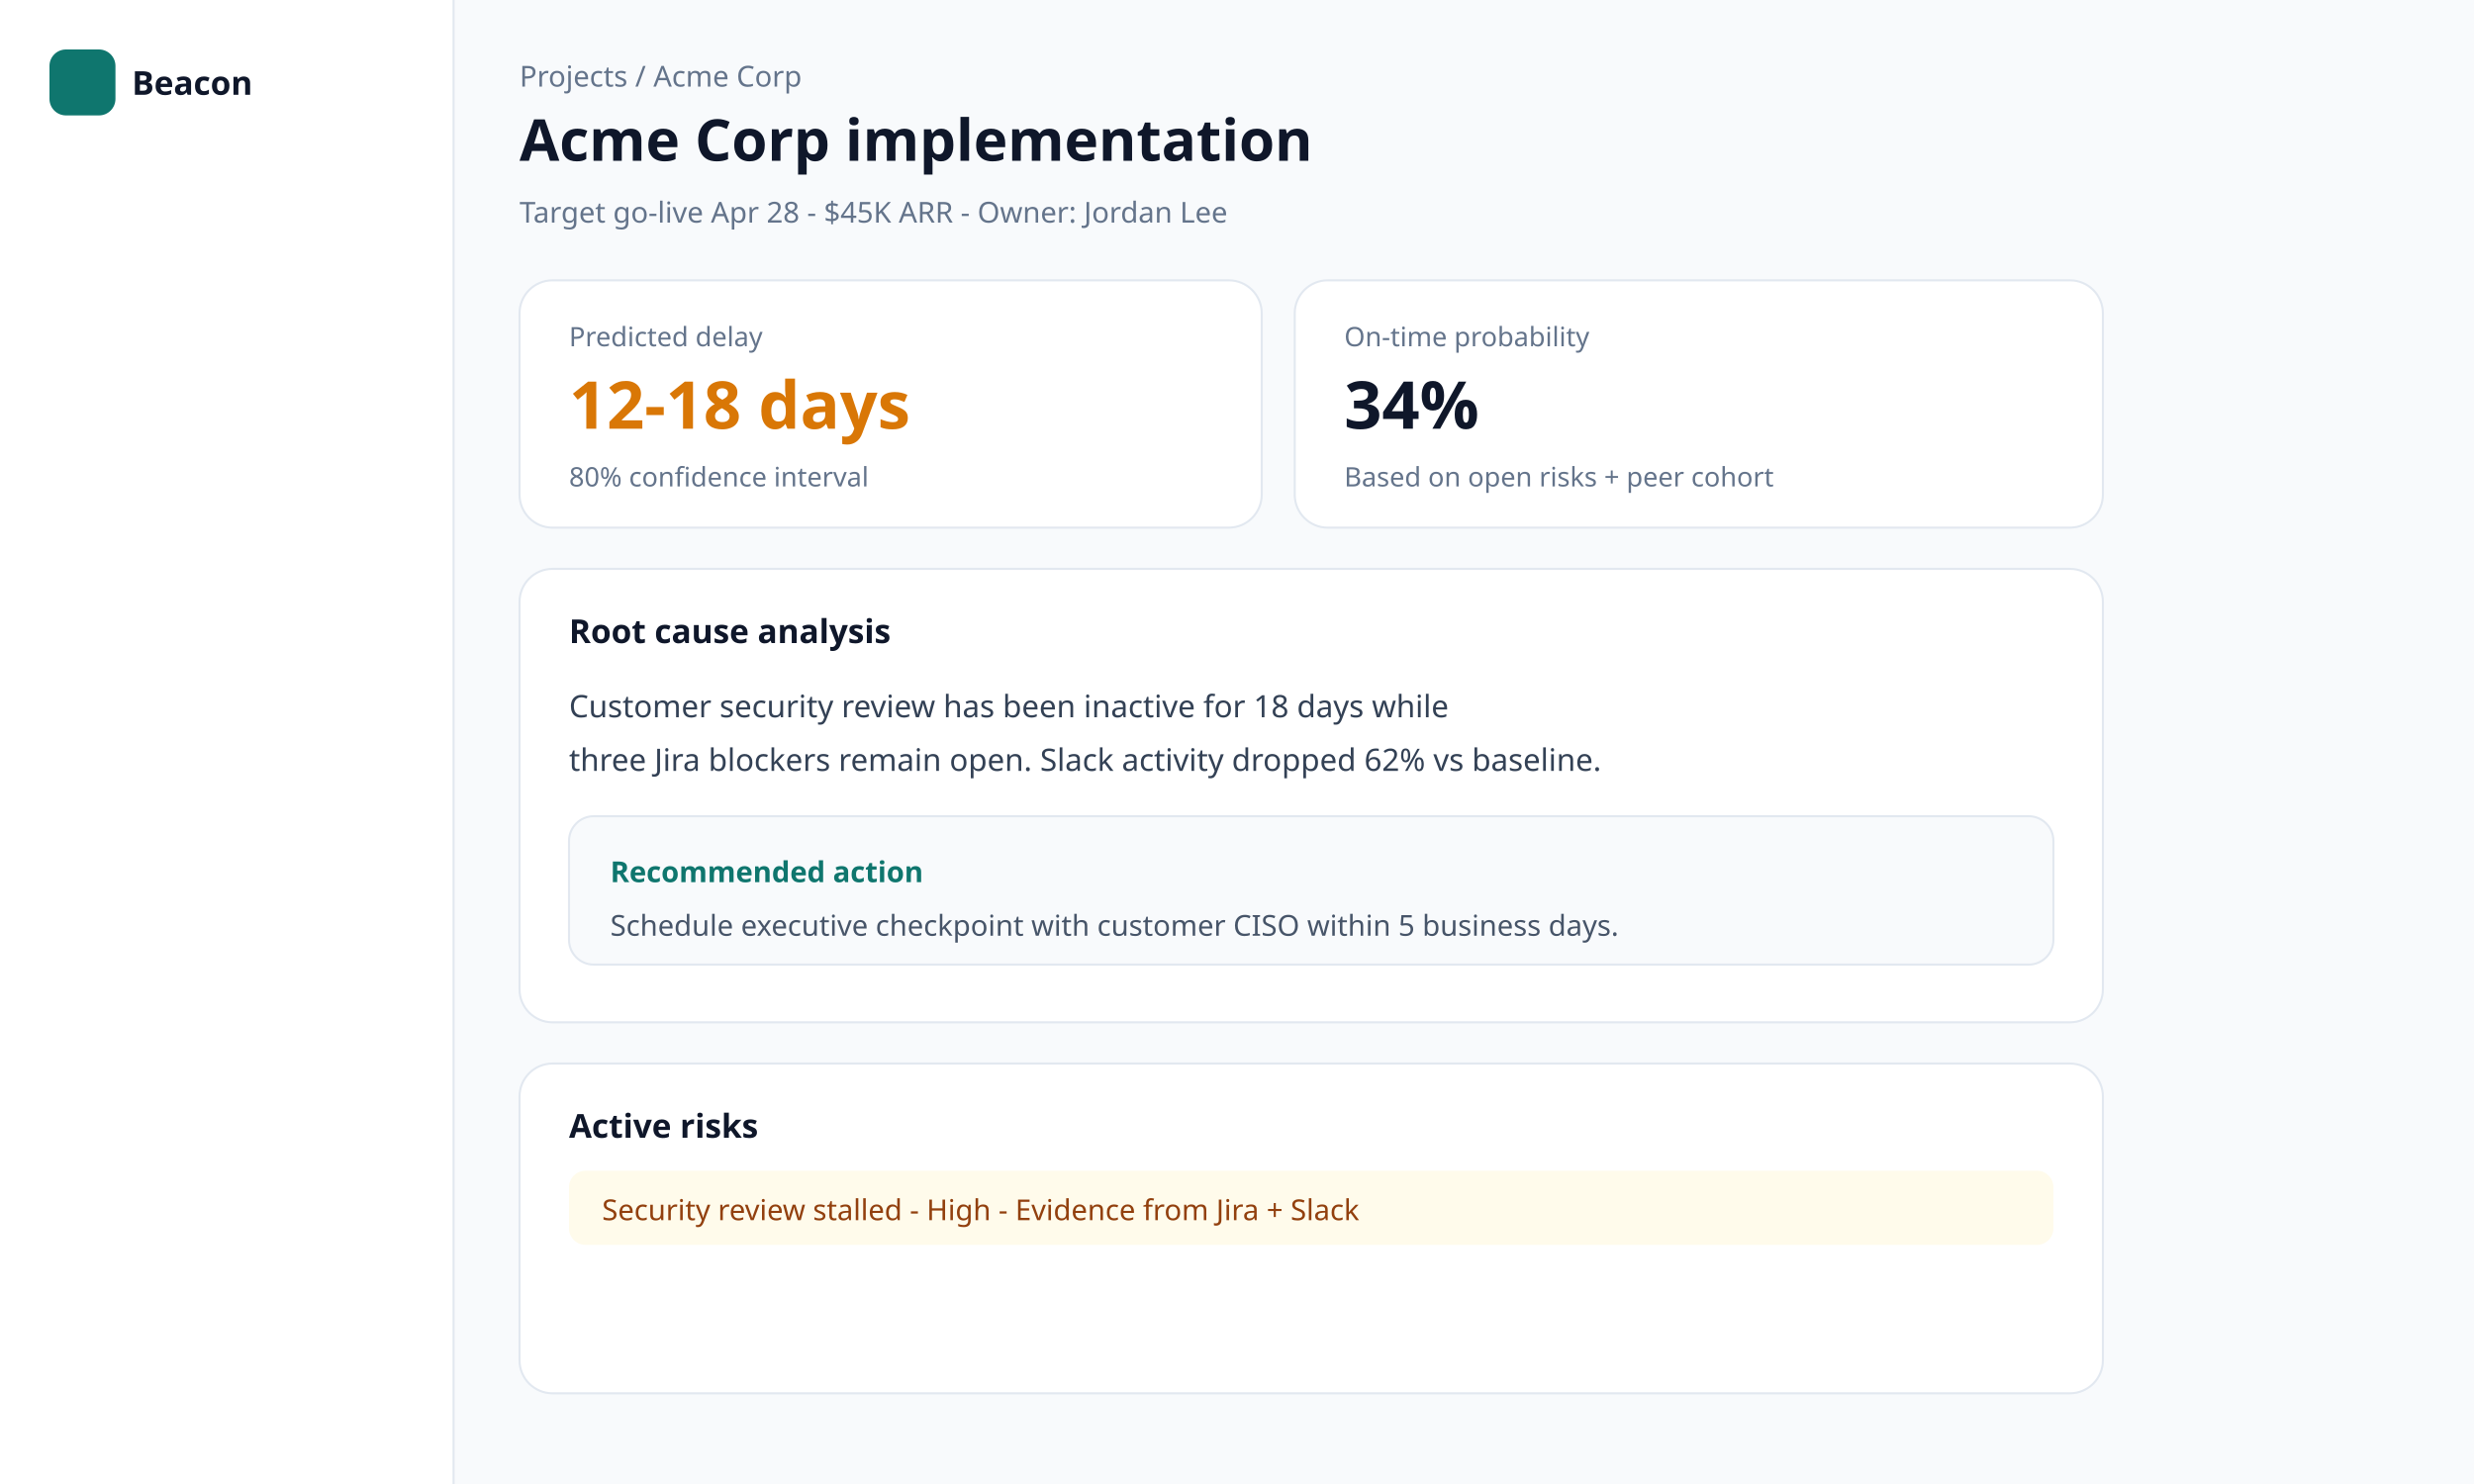
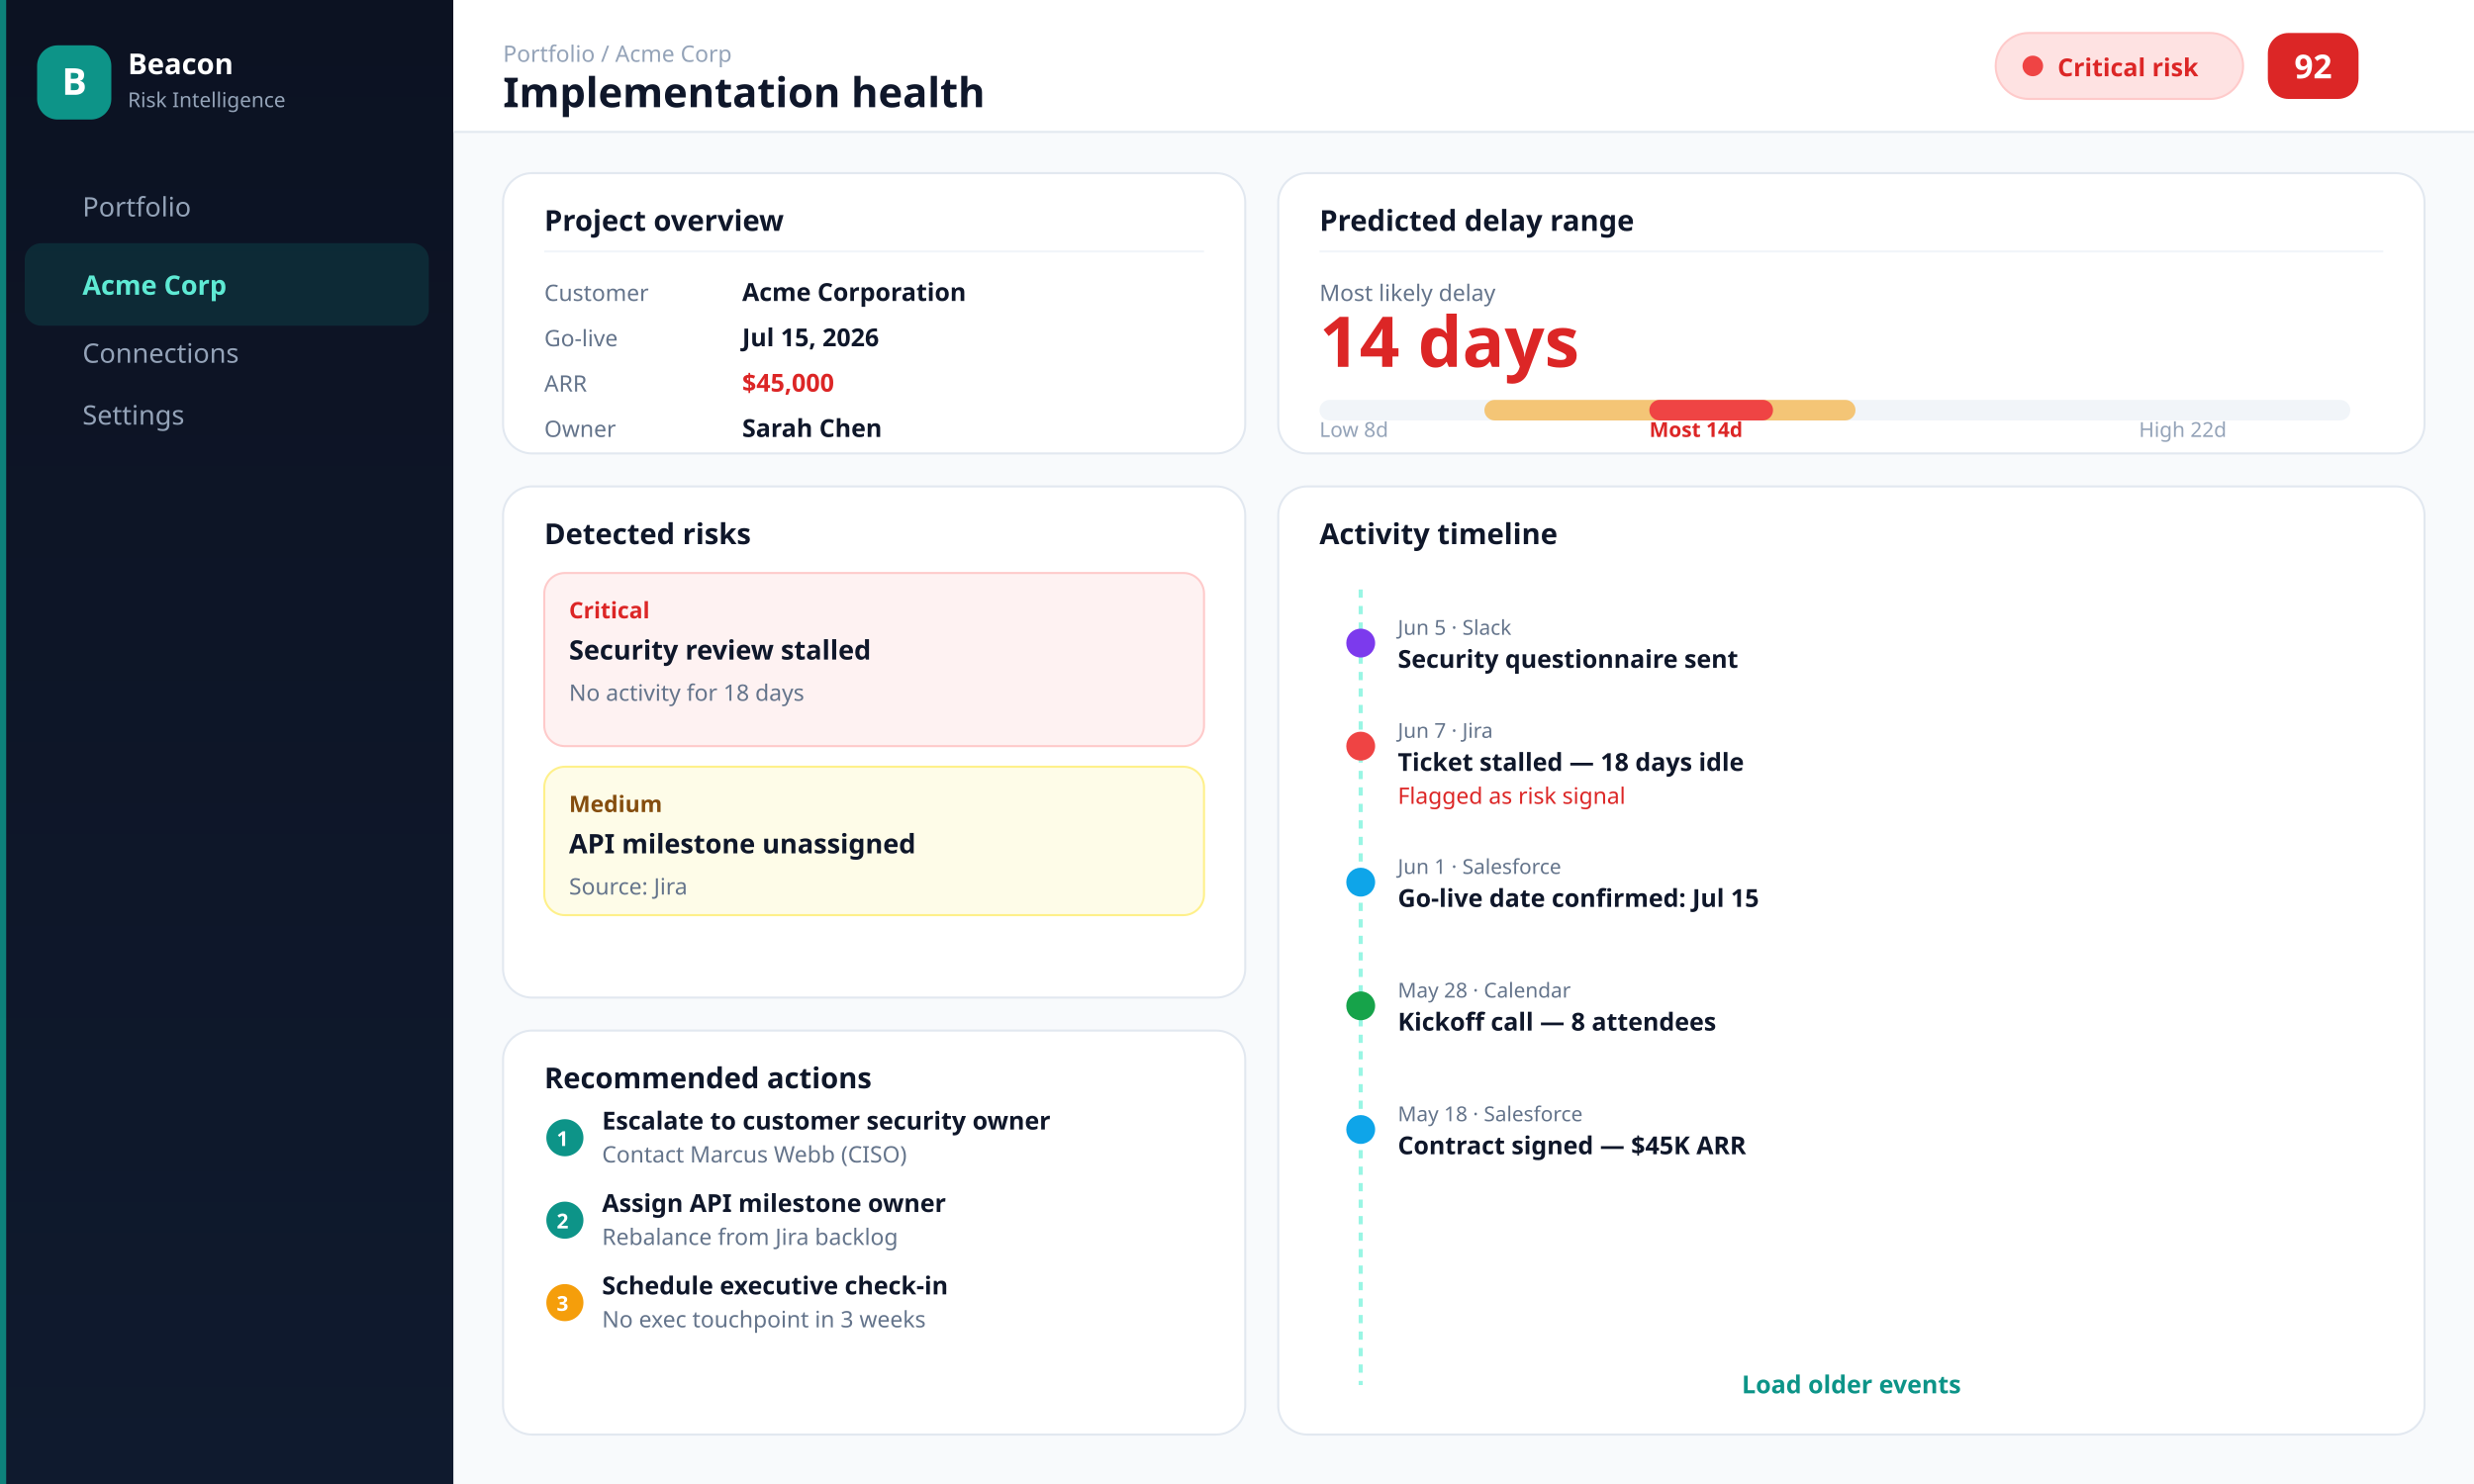
- <svg xmlns="http://www.w3.org/2000/svg" viewBox="0 0 1200 720" fill="none" role="img" aria-label="Beacon project intelligence screenshot">
-   <rect width="1200" height="720" fill="#F8FAFC" />
-   <rect width="220" height="720" fill="#FFFFFF" />
-   <line x1="220" y1="0" x2="220" y2="720" stroke="#E2E8F0" />
-   <rect x="24" y="24" width="32" height="32" rx="8" fill="#0F766E" />
-   <text x="64" y="46" fill="#0F172A" font-family="system-ui,sans-serif" font-size="16" font-weight="600">Beacon</text>
-   <text x="252" y="42" fill="#64748B" font-family="system-ui,sans-serif" font-size="14">Projects / Acme Corp</text>
-   <text x="252" y="78" fill="#0F172A" font-family="system-ui,sans-serif" font-size="28" font-weight="600">Acme Corp implementation</text>
-   <text x="252" y="108" fill="#64748B" font-family="system-ui,sans-serif" font-size="14">Target go-live Apr 28 - $45K ARR - Owner: Jordan Lee</text>
-   <rect x="252" y="136" width="360" height="120" rx="16" fill="#FFFFFF" stroke="#E2E8F0" />
-   <rect x="628" y="136" width="392" height="120" rx="16" fill="#FFFFFF" stroke="#E2E8F0" />
-   <text x="276" y="168" fill="#64748B" font-family="system-ui,sans-serif" font-size="13">Predicted delay</text>
-   <text x="276" y="208" fill="#D97706" font-family="system-ui,sans-serif" font-size="32" font-weight="600">12-18 days</text>
-   <text x="276" y="236" fill="#64748B" font-family="system-ui,sans-serif" font-size="13">80% confidence interval</text>
-   <text x="652" y="168" fill="#64748B" font-family="system-ui,sans-serif" font-size="13">On-time probability</text>
-   <text x="652" y="208" fill="#0F172A" font-family="system-ui,sans-serif" font-size="32" font-weight="600">34%</text>
-   <text x="652" y="236" fill="#64748B" font-family="system-ui,sans-serif" font-size="13">Based on open risks + peer cohort</text>
-   <rect x="252" y="276" width="768" height="220" rx="16" fill="#FFFFFF" stroke="#E2E8F0" />
-   <text x="276" y="312" fill="#0F172A" font-family="system-ui,sans-serif" font-size="16" font-weight="600">Root cause analysis</text>
-   <text x="276" y="348" fill="#334155" font-family="system-ui,sans-serif" font-size="15">Customer security review has been inactive for 18 days while</text>
-   <text x="276" y="374" fill="#334155" font-family="system-ui,sans-serif" font-size="15">three Jira blockers remain open. Slack activity dropped 62% vs baseline.</text>
-   <rect x="276" y="396" width="720" height="72" rx="12" fill="#F8FAFC" stroke="#E2E8F0" />
-   <text x="296" y="428" fill="#0F766E" font-family="system-ui,sans-serif" font-size="14" font-weight="600">Recommended action</text>
-   <text x="296" y="454" fill="#475569" font-family="system-ui,sans-serif" font-size="14">Schedule executive checkpoint with customer CISO within 5 business days.</text>
-   <rect x="252" y="516" width="768" height="160" rx="16" fill="#FFFFFF" stroke="#E2E8F0" />
-   <text x="276" y="552" fill="#0F172A" font-family="system-ui,sans-serif" font-size="16" font-weight="600">Active risks</text>
-   <rect x="276" y="568" width="720" height="36" rx="8" fill="#FFFBEB" />
-   <text x="292" y="592" fill="#92400E" font-family="system-ui,sans-serif" font-size="14">Security review stalled - High - Evidence from Jira + Slack</text>
+ <svg xmlns="http://www.w3.org/2000/svg" width="1200" height="720" viewBox="0 0 1200 720" fill="none" preserveAspectRatio="xMidYMid meet" role="img" aria-label="Beacon project intelligence screenshot">
+   <defs>
+     <linearGradient id="proj-sidebar" x1="0" y1="0" x2="0" y2="1">
+       <stop offset="0%" stop-color="#0c1222" />
+       <stop offset="100%" stop-color="#0f1a2e" />
+     </linearGradient>
+     <clipPath id="proj-viewport">
+       <rect width="1200" height="720" />
+     </clipPath>
+   </defs>
+   <g clip-path="url(#proj-viewport)">
+     <rect width="1200" height="720" fill="#f0f4f8" />
+     <rect width="220" height="720" fill="url(#proj-sidebar)" />
+     <rect x="0" y="0" width="3" height="720" fill="#0d9488" opacity="0.85" />
+     <rect x="18" y="22" width="36" height="36" rx="10" fill="#0d9488" />
+     <text x="30" y="46" fill="#fff" font-family="system-ui,sans-serif" font-size="18" font-weight="700">B</text>
+     <text x="62" y="36" fill="#fff" font-family="system-ui,sans-serif" font-size="14" font-weight="700">Beacon</text>
+     <text x="62" y="52" fill="#94a3b8" font-family="system-ui,sans-serif" font-size="10">Risk Intelligence</text>
+     <text x="40" y="105" fill="#94a3b8" font-family="system-ui,sans-serif" font-size="13">Portfolio</text>
+     <rect x="12" y="118" width="196" height="40" rx="8" fill="#0d9488" fill-opacity="0.18" />
+     <text x="40" y="143" fill="#5eead4" font-family="system-ui,sans-serif" font-size="13" font-weight="600">Acme Corp</text>
+     <text x="40" y="176" fill="#94a3b8" font-family="system-ui,sans-serif" font-size="13">Connections</text>
+     <text x="40" y="206" fill="#94a3b8" font-family="system-ui,sans-serif" font-size="13">Settings</text>
+     <rect x="220" y="0" width="980" height="720" fill="#f8fafc" />
+     <rect x="220" y="0" width="980" height="64" fill="#fff" />
+     <line x1="220" y1="64" x2="1200" y2="64" stroke="#e2e8f0" />
+     <text x="244" y="30" fill="#94a3b8" font-family="system-ui,sans-serif" font-size="11">Portfolio / Acme Corp</text>
+     <text x="244" y="52" fill="#0f172a" font-family="system-ui,sans-serif" font-size="20" font-weight="700">Implementation health</text>
+     <rect x="968" y="16" width="120" height="32" rx="16" fill="#fee2e2" stroke="#fecaca" />
+     <circle cx="986" cy="32" r="5" fill="#ef4444" />
+     <text x="998" y="37" fill="#dc2626" font-family="system-ui,sans-serif" font-size="12" font-weight="700">Critical risk</text>
+     <rect x="1100" y="16" width="44" height="32" rx="10" fill="#dc2626" />
+     <text x="1122" y="38" fill="#fff" font-family="system-ui,sans-serif" font-size="16" font-weight="800" text-anchor="middle">92</text>
+     <rect x="244" y="84" width="360" height="136" rx="14" fill="#fff" stroke="#e2e8f0" />
+     <text x="264" y="112" fill="#0f172a" font-family="system-ui,sans-serif" font-size="14" font-weight="700">Project overview</text>
+     <line x1="264" y1="122" x2="584" y2="122" stroke="#f1f5f9" />
+     <text x="264" y="146" fill="#64748b" font-family="system-ui,sans-serif" font-size="11">Customer</text>
+     <text x="360" y="146" fill="#0f172a" font-family="system-ui,sans-serif" font-size="12" font-weight="600">Acme Corporation</text>
+     <text x="264" y="168" fill="#64748b" font-family="system-ui,sans-serif" font-size="11">Go-live</text>
+     <text x="360" y="168" fill="#0f172a" font-family="system-ui,sans-serif" font-size="12" font-weight="600">Jul 15, 2026</text>
+     <text x="264" y="190" fill="#64748b" font-family="system-ui,sans-serif" font-size="11">ARR</text>
+     <text x="360" y="190" fill="#dc2626" font-family="system-ui,sans-serif" font-size="12" font-weight="700">$45,000</text>
+     <text x="264" y="212" fill="#64748b" font-family="system-ui,sans-serif" font-size="11">Owner</text>
+     <text x="360" y="212" fill="#0f172a" font-family="system-ui,sans-serif" font-size="12" font-weight="600">Sarah Chen</text>
+     <rect x="620" y="84" width="556" height="136" rx="14" fill="#fff" stroke="#e2e8f0" />
+     <text x="640" y="112" fill="#0f172a" font-family="system-ui,sans-serif" font-size="14" font-weight="700">Predicted delay range</text>
+     <line x1="640" y1="122" x2="1156" y2="122" stroke="#f1f5f9" />
+     <text x="640" y="146" fill="#64748b" font-family="system-ui,sans-serif" font-size="11">Most likely delay</text>
+     <text x="640" y="178" fill="#dc2626" font-family="system-ui,sans-serif" font-size="34" font-weight="800">14 days</text>
+     <rect x="640" y="194" width="500" height="10" rx="5" fill="#f1f5f9" />
+     <rect x="720" y="194" width="180" height="10" rx="5" fill="#f59e0b" fill-opacity="0.55" />
+     <rect x="800" y="194" width="60" height="10" rx="5" fill="#ef4444" />
+     <text x="640" y="212" fill="#94a3b8" font-family="system-ui,sans-serif" font-size="10">Low 8d</text>
+     <text x="800" y="212" fill="#dc2626" font-family="system-ui,sans-serif" font-size="10" font-weight="600">Most 14d</text>
+     <text x="1080" y="212" fill="#94a3b8" font-family="system-ui,sans-serif" font-size="10" text-anchor="end">High 22d</text>
+     <rect x="244" y="236" width="360" height="248" rx="14" fill="#fff" stroke="#e2e8f0" />
+     <text x="264" y="264" fill="#0f172a" font-family="system-ui,sans-serif" font-size="14" font-weight="700">Detected risks</text>
+     <rect x="264" y="278" width="320" height="84" rx="10" fill="#fef2f2" stroke="#fecaca" />
+     <text x="276" y="300" fill="#dc2626" font-family="system-ui,sans-serif" font-size="11" font-weight="700">Critical</text>
+     <text x="276" y="320" fill="#0f172a" font-family="system-ui,sans-serif" font-size="13" font-weight="600">Security review stalled</text>
+     <text x="276" y="340" fill="#64748b" font-family="system-ui,sans-serif" font-size="11">No activity for 18 days</text>
+     <rect x="264" y="372" width="320" height="72" rx="10" fill="#fefce8" stroke="#fef08a" />
+     <text x="276" y="394" fill="#854d0e" font-family="system-ui,sans-serif" font-size="11" font-weight="700">Medium</text>
+     <text x="276" y="414" fill="#0f172a" font-family="system-ui,sans-serif" font-size="13" font-weight="600">API milestone unassigned</text>
+     <text x="276" y="434" fill="#64748b" font-family="system-ui,sans-serif" font-size="11">Source: Jira</text>
+     <rect x="244" y="500" width="360" height="196" rx="14" fill="#fff" stroke="#e2e8f0" />
+     <text x="264" y="528" fill="#0f172a" font-family="system-ui,sans-serif" font-size="14" font-weight="700">Recommended actions</text>
+     <circle cx="274" cy="552" r="9" fill="#0d9488" />
+     <text x="270" y="556" fill="#fff" font-family="system-ui,sans-serif" font-size="10" font-weight="700">1</text>
+     <text x="292" y="548" fill="#0f172a" font-family="system-ui,sans-serif" font-size="12" font-weight="600">Escalate to customer security owner</text>
+     <text x="292" y="564" fill="#64748b" font-family="system-ui,sans-serif" font-size="11">Contact Marcus Webb (CISO)</text>
+     <circle cx="274" cy="592" r="9" fill="#0d9488" />
+     <text x="270" y="596" fill="#fff" font-family="system-ui,sans-serif" font-size="10" font-weight="700">2</text>
+     <text x="292" y="588" fill="#0f172a" font-family="system-ui,sans-serif" font-size="12" font-weight="600">Assign API milestone owner</text>
+     <text x="292" y="604" fill="#64748b" font-family="system-ui,sans-serif" font-size="11">Rebalance from Jira backlog</text>
+     <circle cx="274" cy="632" r="9" fill="#f59e0b" />
+     <text x="270" y="636" fill="#fff" font-family="system-ui,sans-serif" font-size="10" font-weight="700">3</text>
+     <text x="292" y="628" fill="#0f172a" font-family="system-ui,sans-serif" font-size="12" font-weight="600">Schedule executive check-in</text>
+     <text x="292" y="644" fill="#64748b" font-family="system-ui,sans-serif" font-size="11">No exec touchpoint in 3 weeks</text>
+     <rect x="620" y="236" width="556" height="460" rx="14" fill="#fff" stroke="#e2e8f0" />
+     <text x="640" y="264" fill="#0f172a" font-family="system-ui,sans-serif" font-size="14" font-weight="700">Activity timeline</text>
+     <line x1="660" y1="286" x2="660" y2="672" stroke="#99f6e4" stroke-width="2" stroke-dasharray="4 4" />
+     <circle cx="660" cy="312" r="7" fill="#7c3aed" />
+     <text x="678" y="308" fill="#64748b" font-family="system-ui,sans-serif" font-size="10">Jun 5 · Slack</text>
+     <text x="678" y="324" fill="#0f172a" font-family="system-ui,sans-serif" font-size="12" font-weight="600">Security questionnaire sent</text>
+     <circle cx="660" cy="362" r="7" fill="#ef4444" />
+     <text x="678" y="358" fill="#64748b" font-family="system-ui,sans-serif" font-size="10">Jun 7 · Jira</text>
+     <text x="678" y="374" fill="#0f172a" font-family="system-ui,sans-serif" font-size="12" font-weight="600">Ticket stalled — 18 days idle</text>
+     <text x="678" y="390" fill="#dc2626" font-family="system-ui,sans-serif" font-size="11">Flagged as risk signal</text>
+     <circle cx="660" cy="428" r="7" fill="#0ea5e9" />
+     <text x="678" y="424" fill="#64748b" font-family="system-ui,sans-serif" font-size="10">Jun 1 · Salesforce</text>
+     <text x="678" y="440" fill="#0f172a" font-family="system-ui,sans-serif" font-size="12" font-weight="600">Go-live date confirmed: Jul 15</text>
+     <circle cx="660" cy="488" r="7" fill="#16a34a" />
+     <text x="678" y="484" fill="#64748b" font-family="system-ui,sans-serif" font-size="10">May 28 · Calendar</text>
+     <text x="678" y="500" fill="#0f172a" font-family="system-ui,sans-serif" font-size="12" font-weight="600">Kickoff call — 8 attendees</text>
+     <circle cx="660" cy="548" r="7" fill="#0ea5e9" />
+     <text x="678" y="544" fill="#64748b" font-family="system-ui,sans-serif" font-size="10">May 18 · Salesforce</text>
+     <text x="678" y="560" fill="#0f172a" font-family="system-ui,sans-serif" font-size="12" font-weight="600">Contract signed — $45K ARR</text>
+     <text x="898" y="676" fill="#0d9488" font-family="system-ui,sans-serif" font-size="12" font-weight="600" text-anchor="middle">Load older events</text>
+   </g>
</svg>
